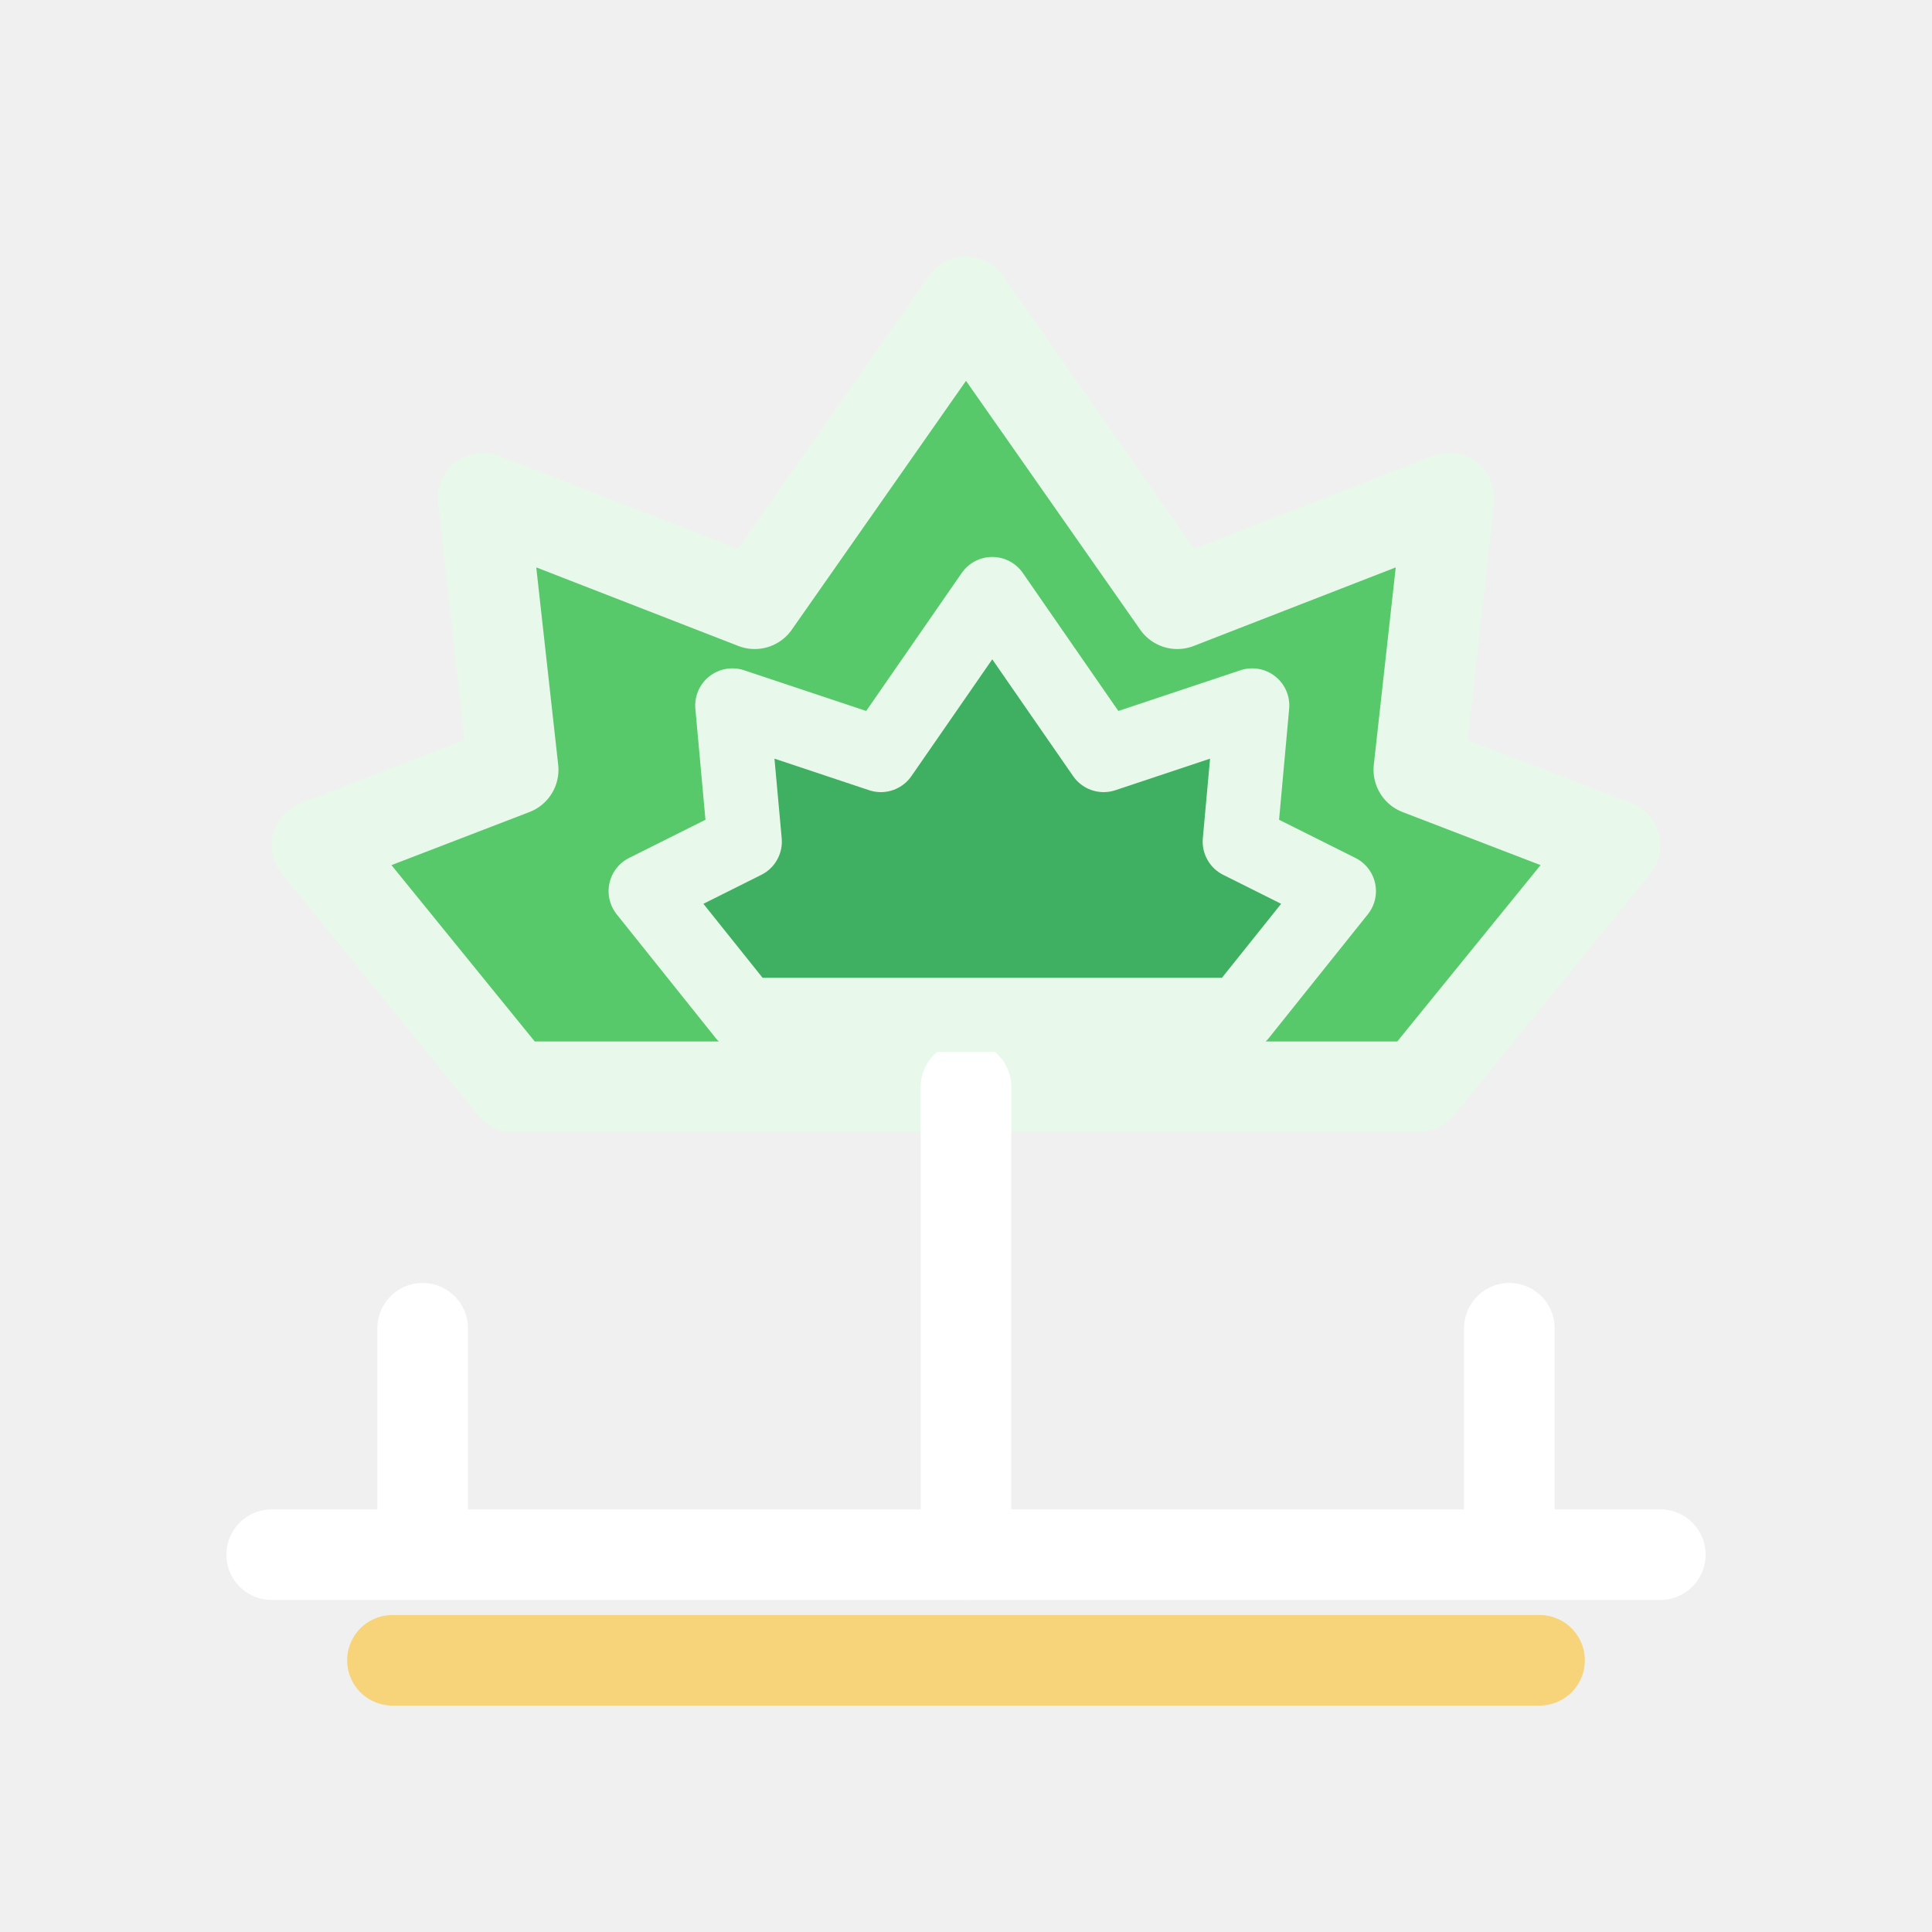
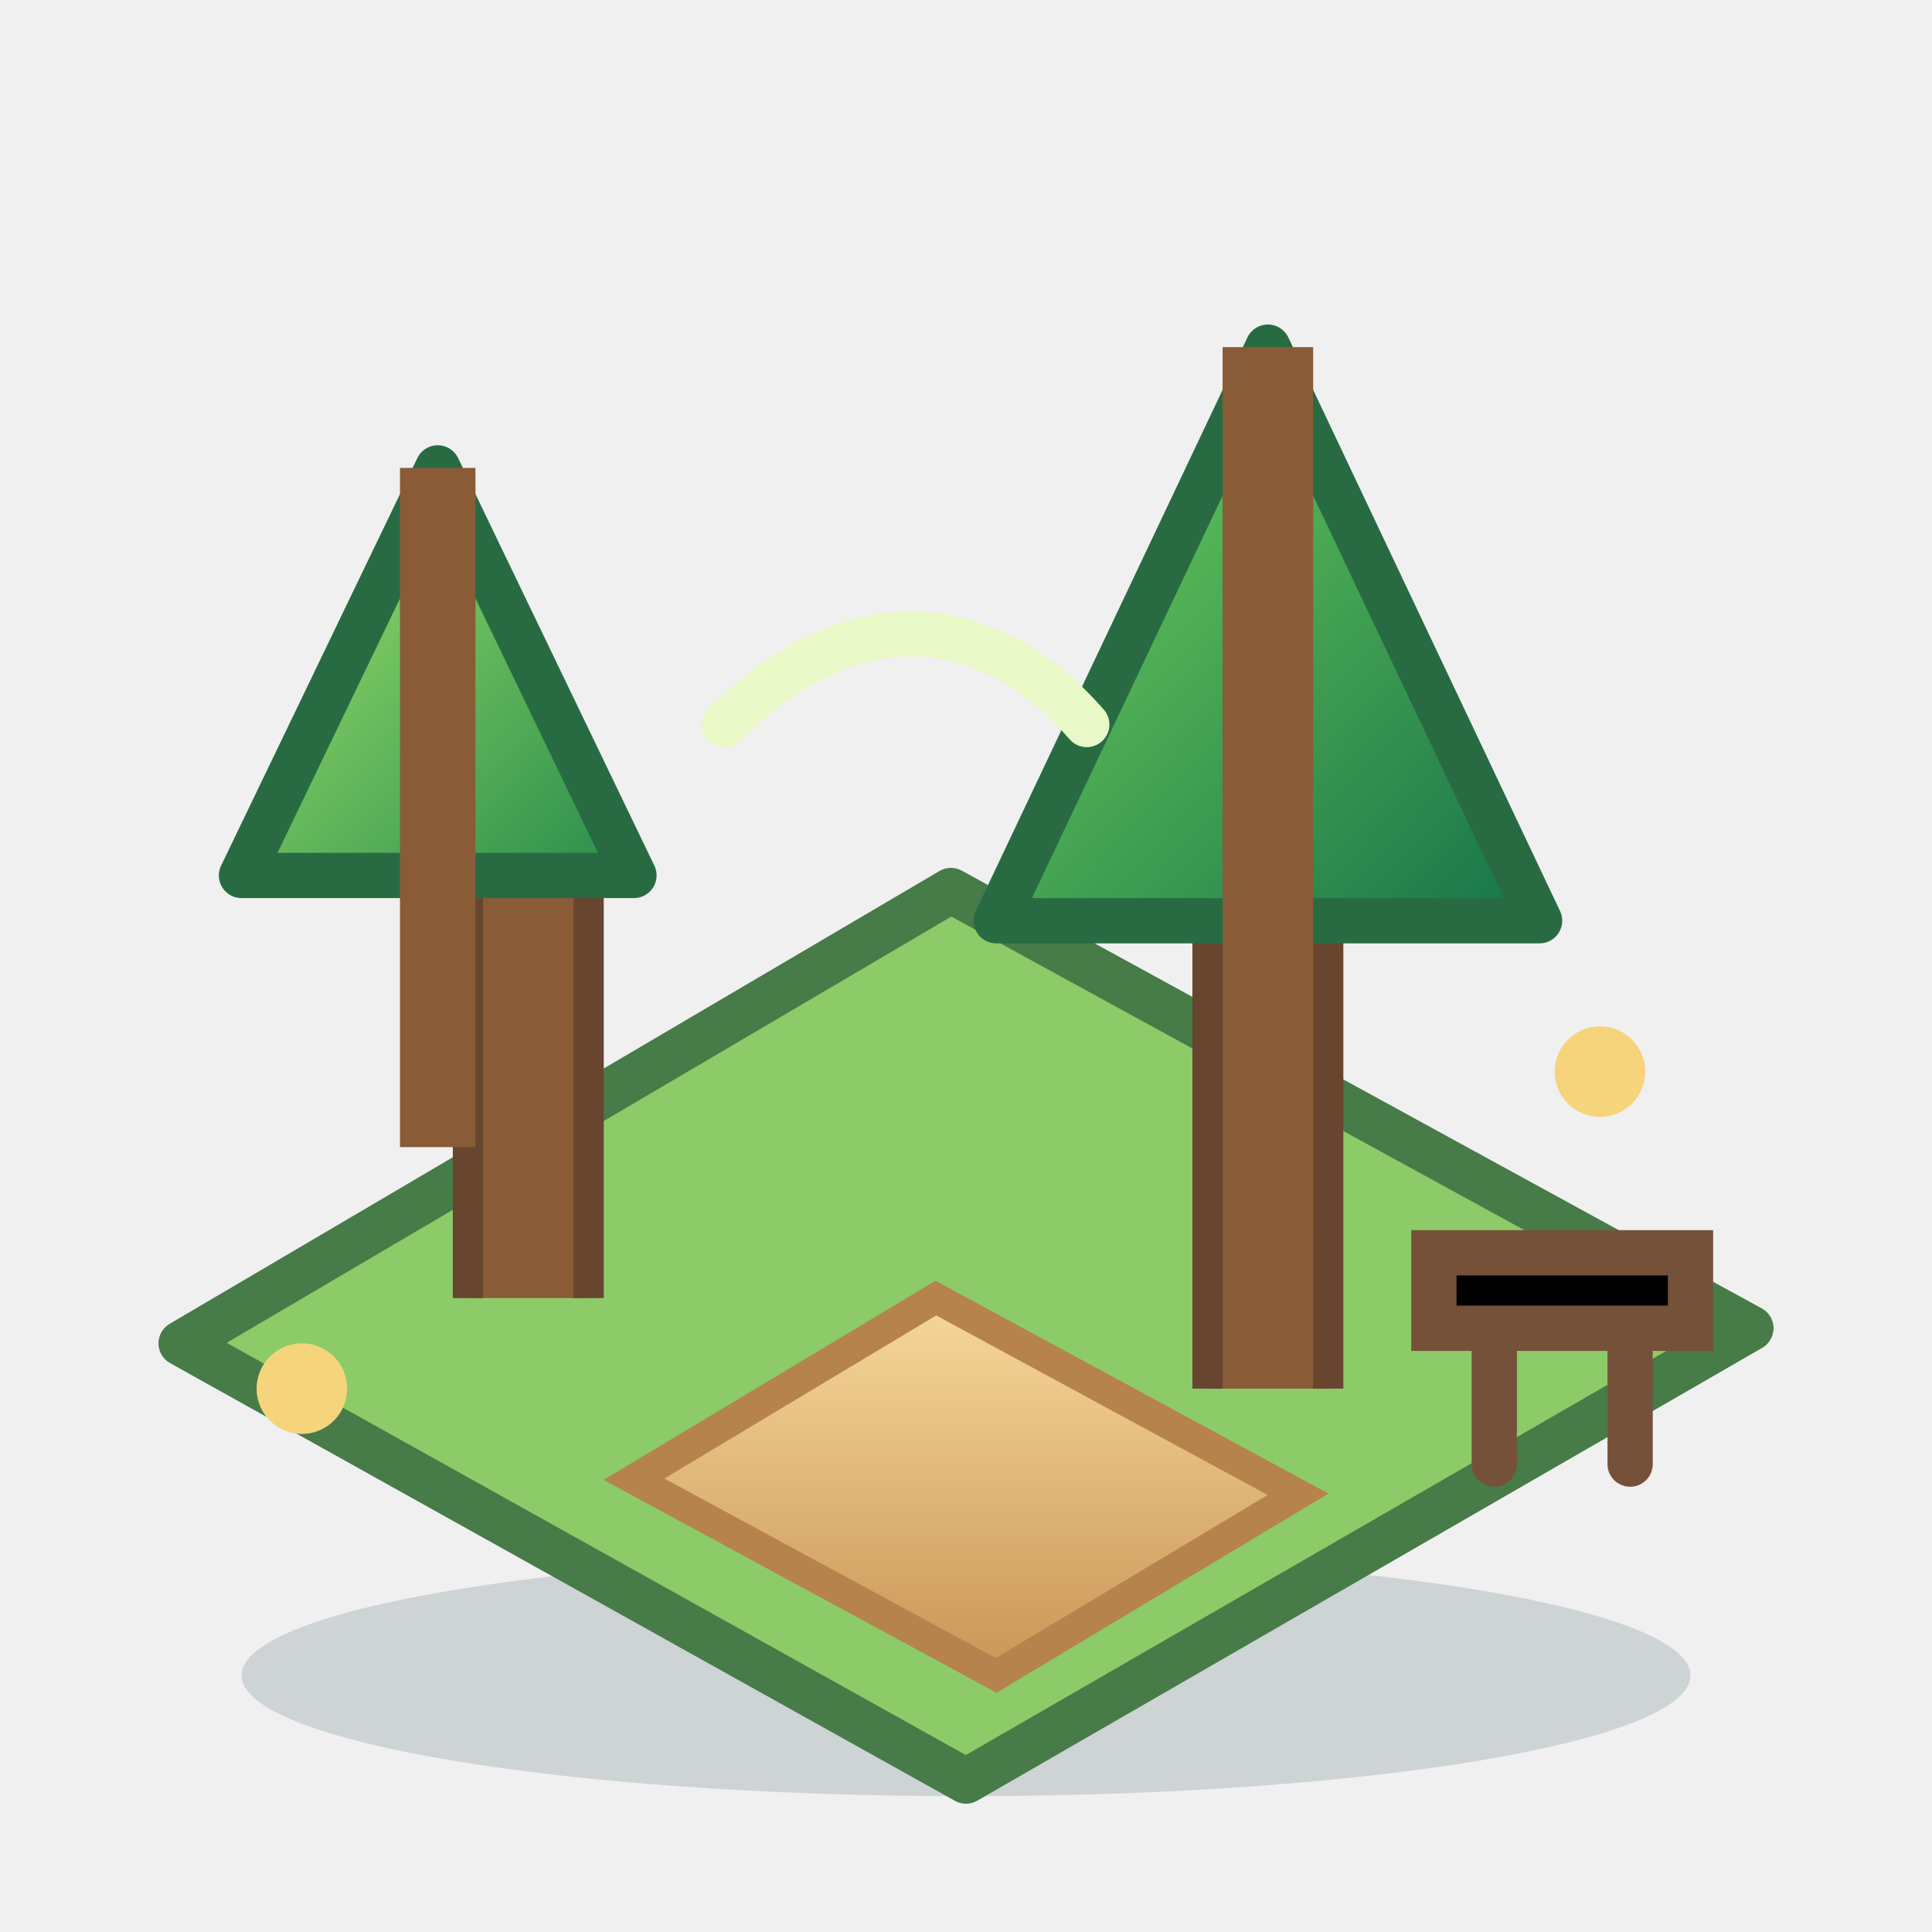
<svg xmlns="http://www.w3.org/2000/svg" width="128" height="128" viewBox="0 0 128 128">
-   <g fill="none" stroke="#FFFFFF" stroke-width="6" stroke-linecap="round" stroke-linejoin="round">
-     <path d="M18 103h92M28 103V88m72 15V88" />
-     <path d="M34 72l-13-16 13-5-2-18 18 7 14-20 14 20 18-7-2 18 13 5-13 16z" fill="#58C96B" stroke="#E8F8EA" />
-     <path d="M64 72v31" />
-     <path d="M87 82l-8-10 8-4-1-11 12 4 9-13 9 13 12-4-1 11 8 4-8 10z" fill="#3FAF62" stroke="#E8F8EA" transform="translate(-22 0) scale(.82)" />
-     <path d="M26 110h76" stroke="#F7D47A" />
-   </g>
+   <defs>
+     <linearGradient id="leaf" x1="0" y1="0" x2="1" y2="1">
+       <stop stop-color="#A5E76D" />
+       <stop offset="1" stop-color="#278C4B" />
+     </linearGradient>
+     <linearGradient id="leaf2" x1="0" y1="0" x2="1" y2="1">
+       <stop stop-color="#76D65C" />
+       <stop offset="1" stop-color="#16734A" />
+     </linearGradient>
+     <linearGradient id="path" x1="0" y1="0" x2="0" y2="1">
+       <stop stop-color="#F6D89A" />
+       <stop offset="1" stop-color="#C99556" />
+     </linearGradient>
+   </defs>
+   <ellipse cx="64" cy="111" rx="48" ry="8" fill="#18384A" opacity=".16" />
+   <path d="m12 89 51-30 53 29-52 30z" fill="#8CCB68" stroke="#477B48" stroke-width="3" stroke-linejoin="round" />
+   <path d="m42 98 20-12 24 13-20 12z" fill="url(#path)" stroke="#B7834D" stroke-width="2" />
+   <path d="M31 86V57h8v29M80 92V62h8v30" fill="#8A5B37" stroke="#67452F" stroke-width="2" />
+   <path d="M16 58 29 31l13 27z" fill="url(#leaf)" stroke="#286B43" stroke-width="3" stroke-linejoin="round" />
+   <path d="M29 31v45" stroke="#8A5B37" stroke-width="5" />
+   <path d="M66 61 84 23l18 38z" fill="url(#leaf2)" stroke="#286B43" stroke-width="3" stroke-linejoin="round" />
+   <path d="M84 23v58" stroke="#8A5B37" stroke-width="6" />
+   <path d="M95 83h17v5H95zM99 88v9m9-9v9" stroke="#76513A" stroke-width="3" stroke-linecap="round" />
+   <path d="M48 48c8-8 17-8 24 0" fill="none" stroke="#E8F8C7" stroke-width="3" stroke-linecap="round" />
+   <circle cx="20" cy="92" r="3" fill="#F5D47C" />
+   <circle cx="106" cy="71" r="3" fill="#F5D47C" />
</svg>
